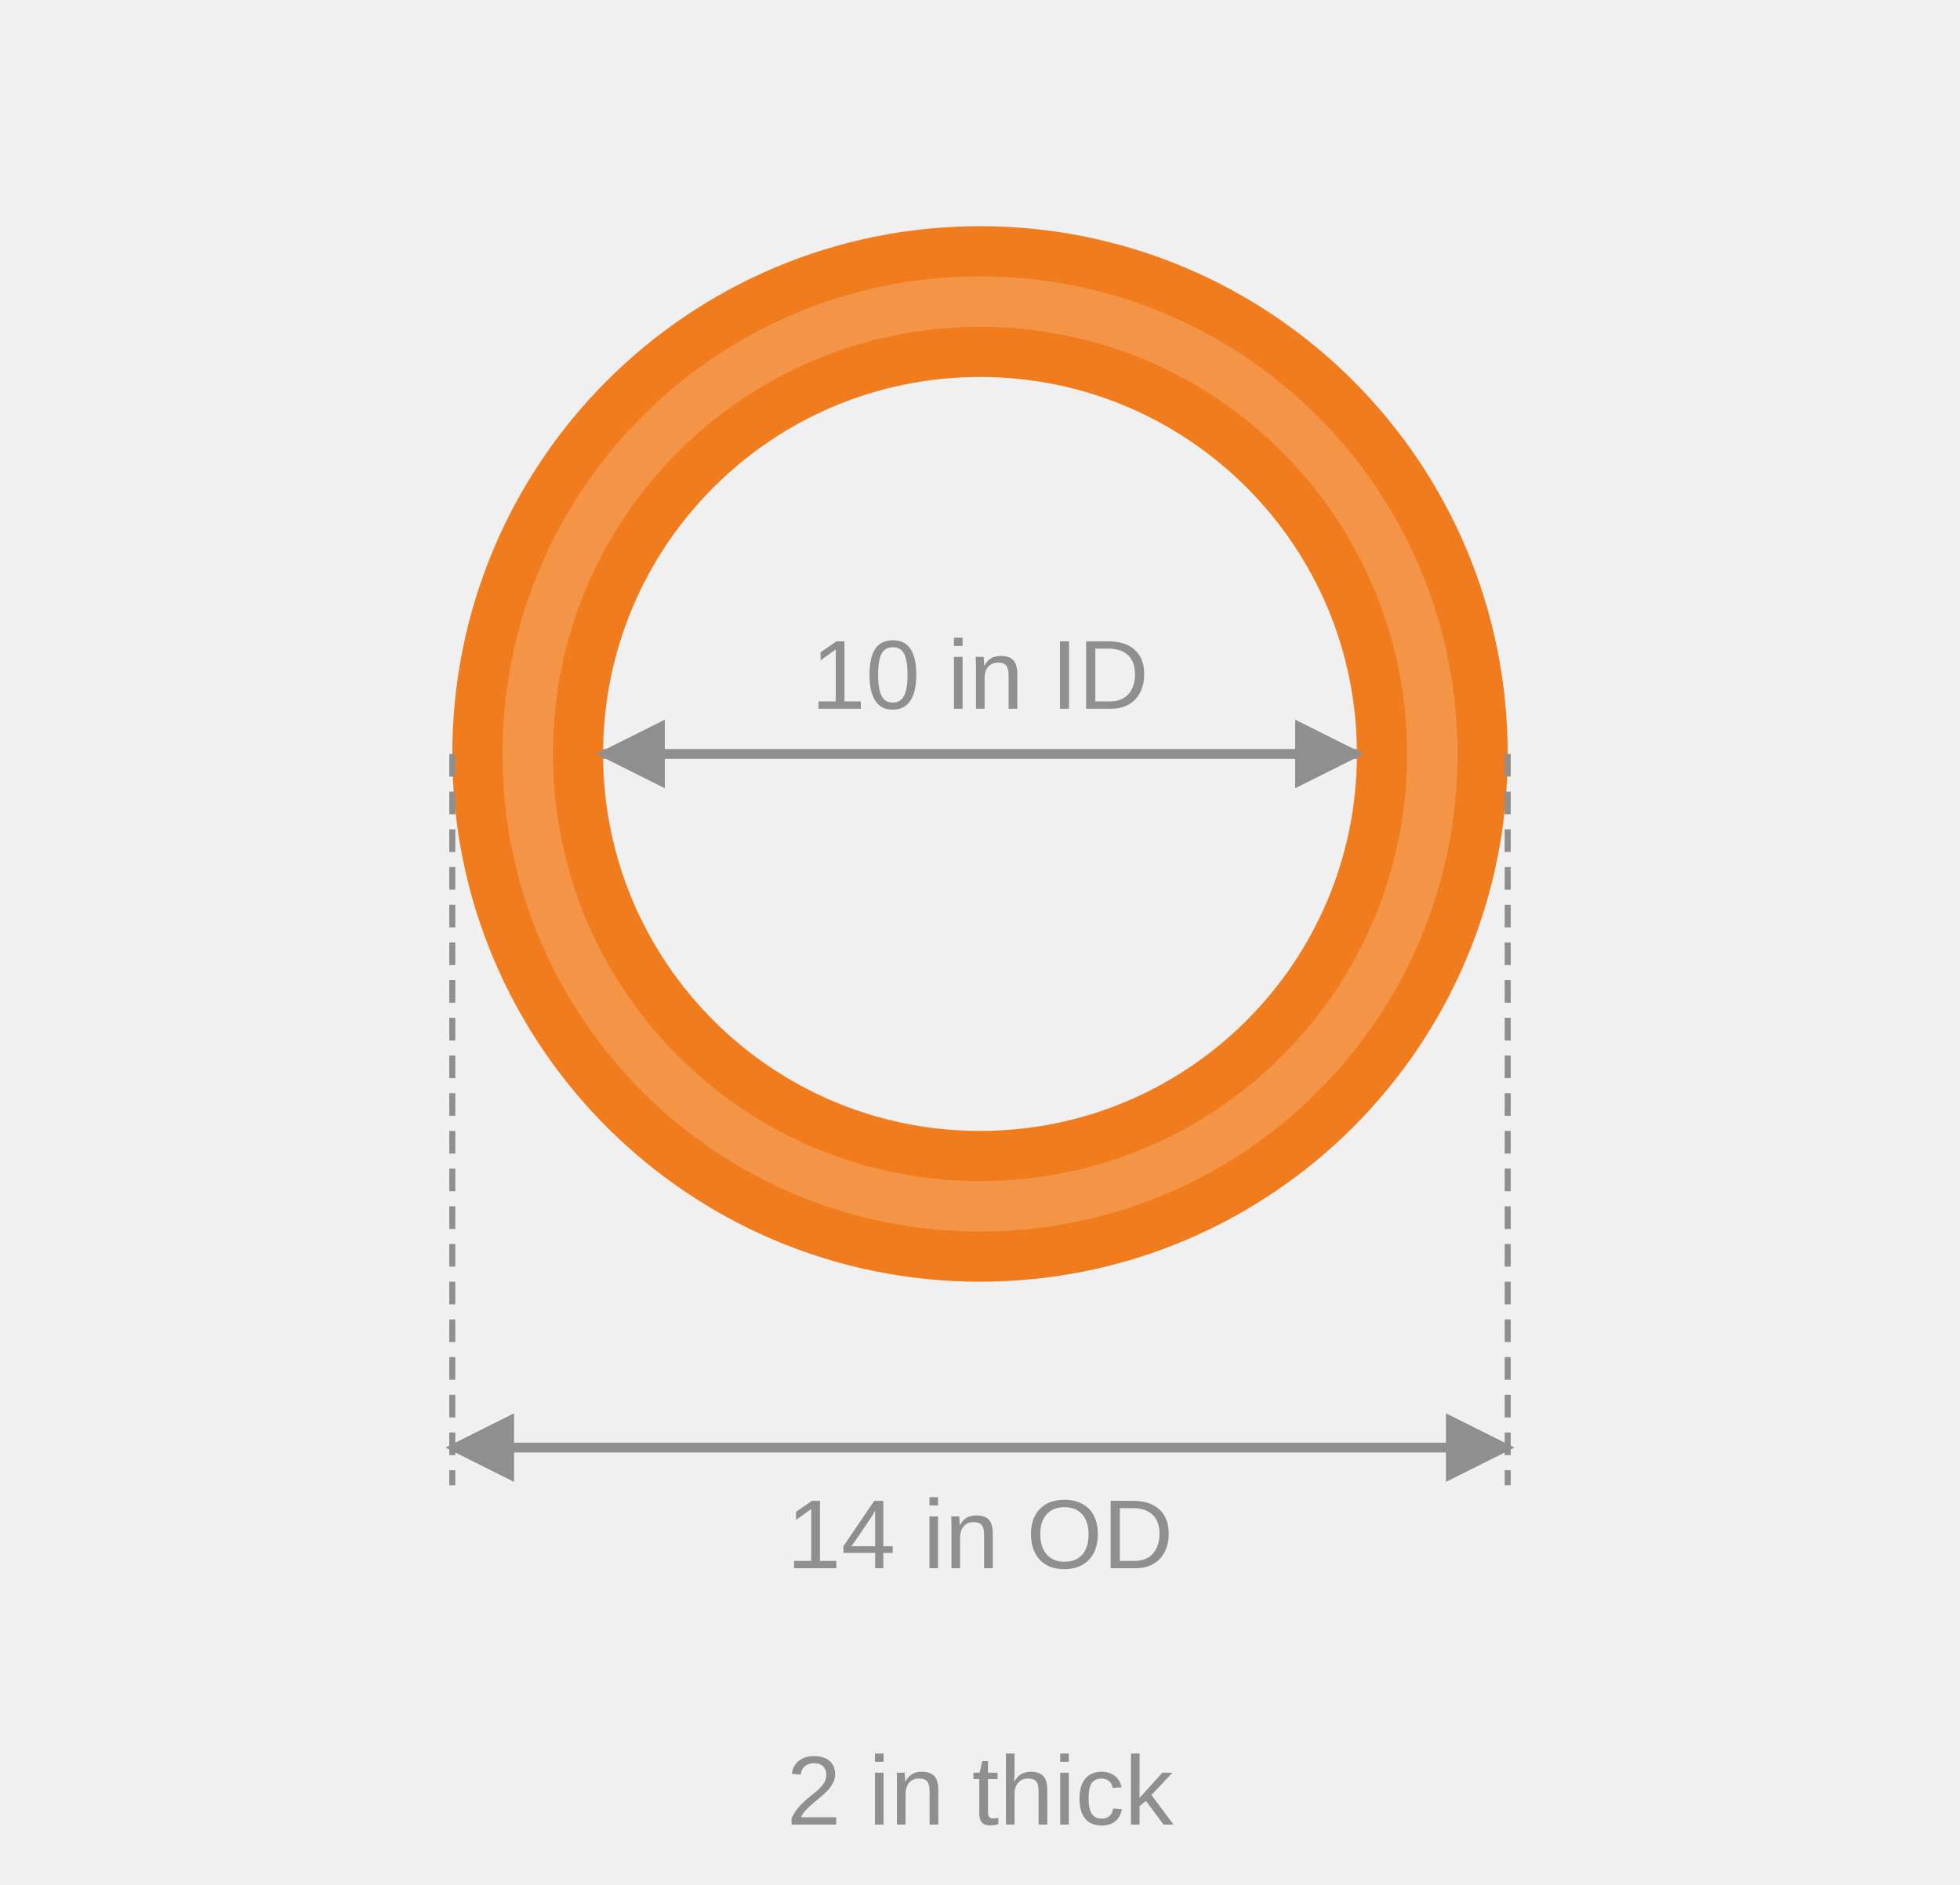
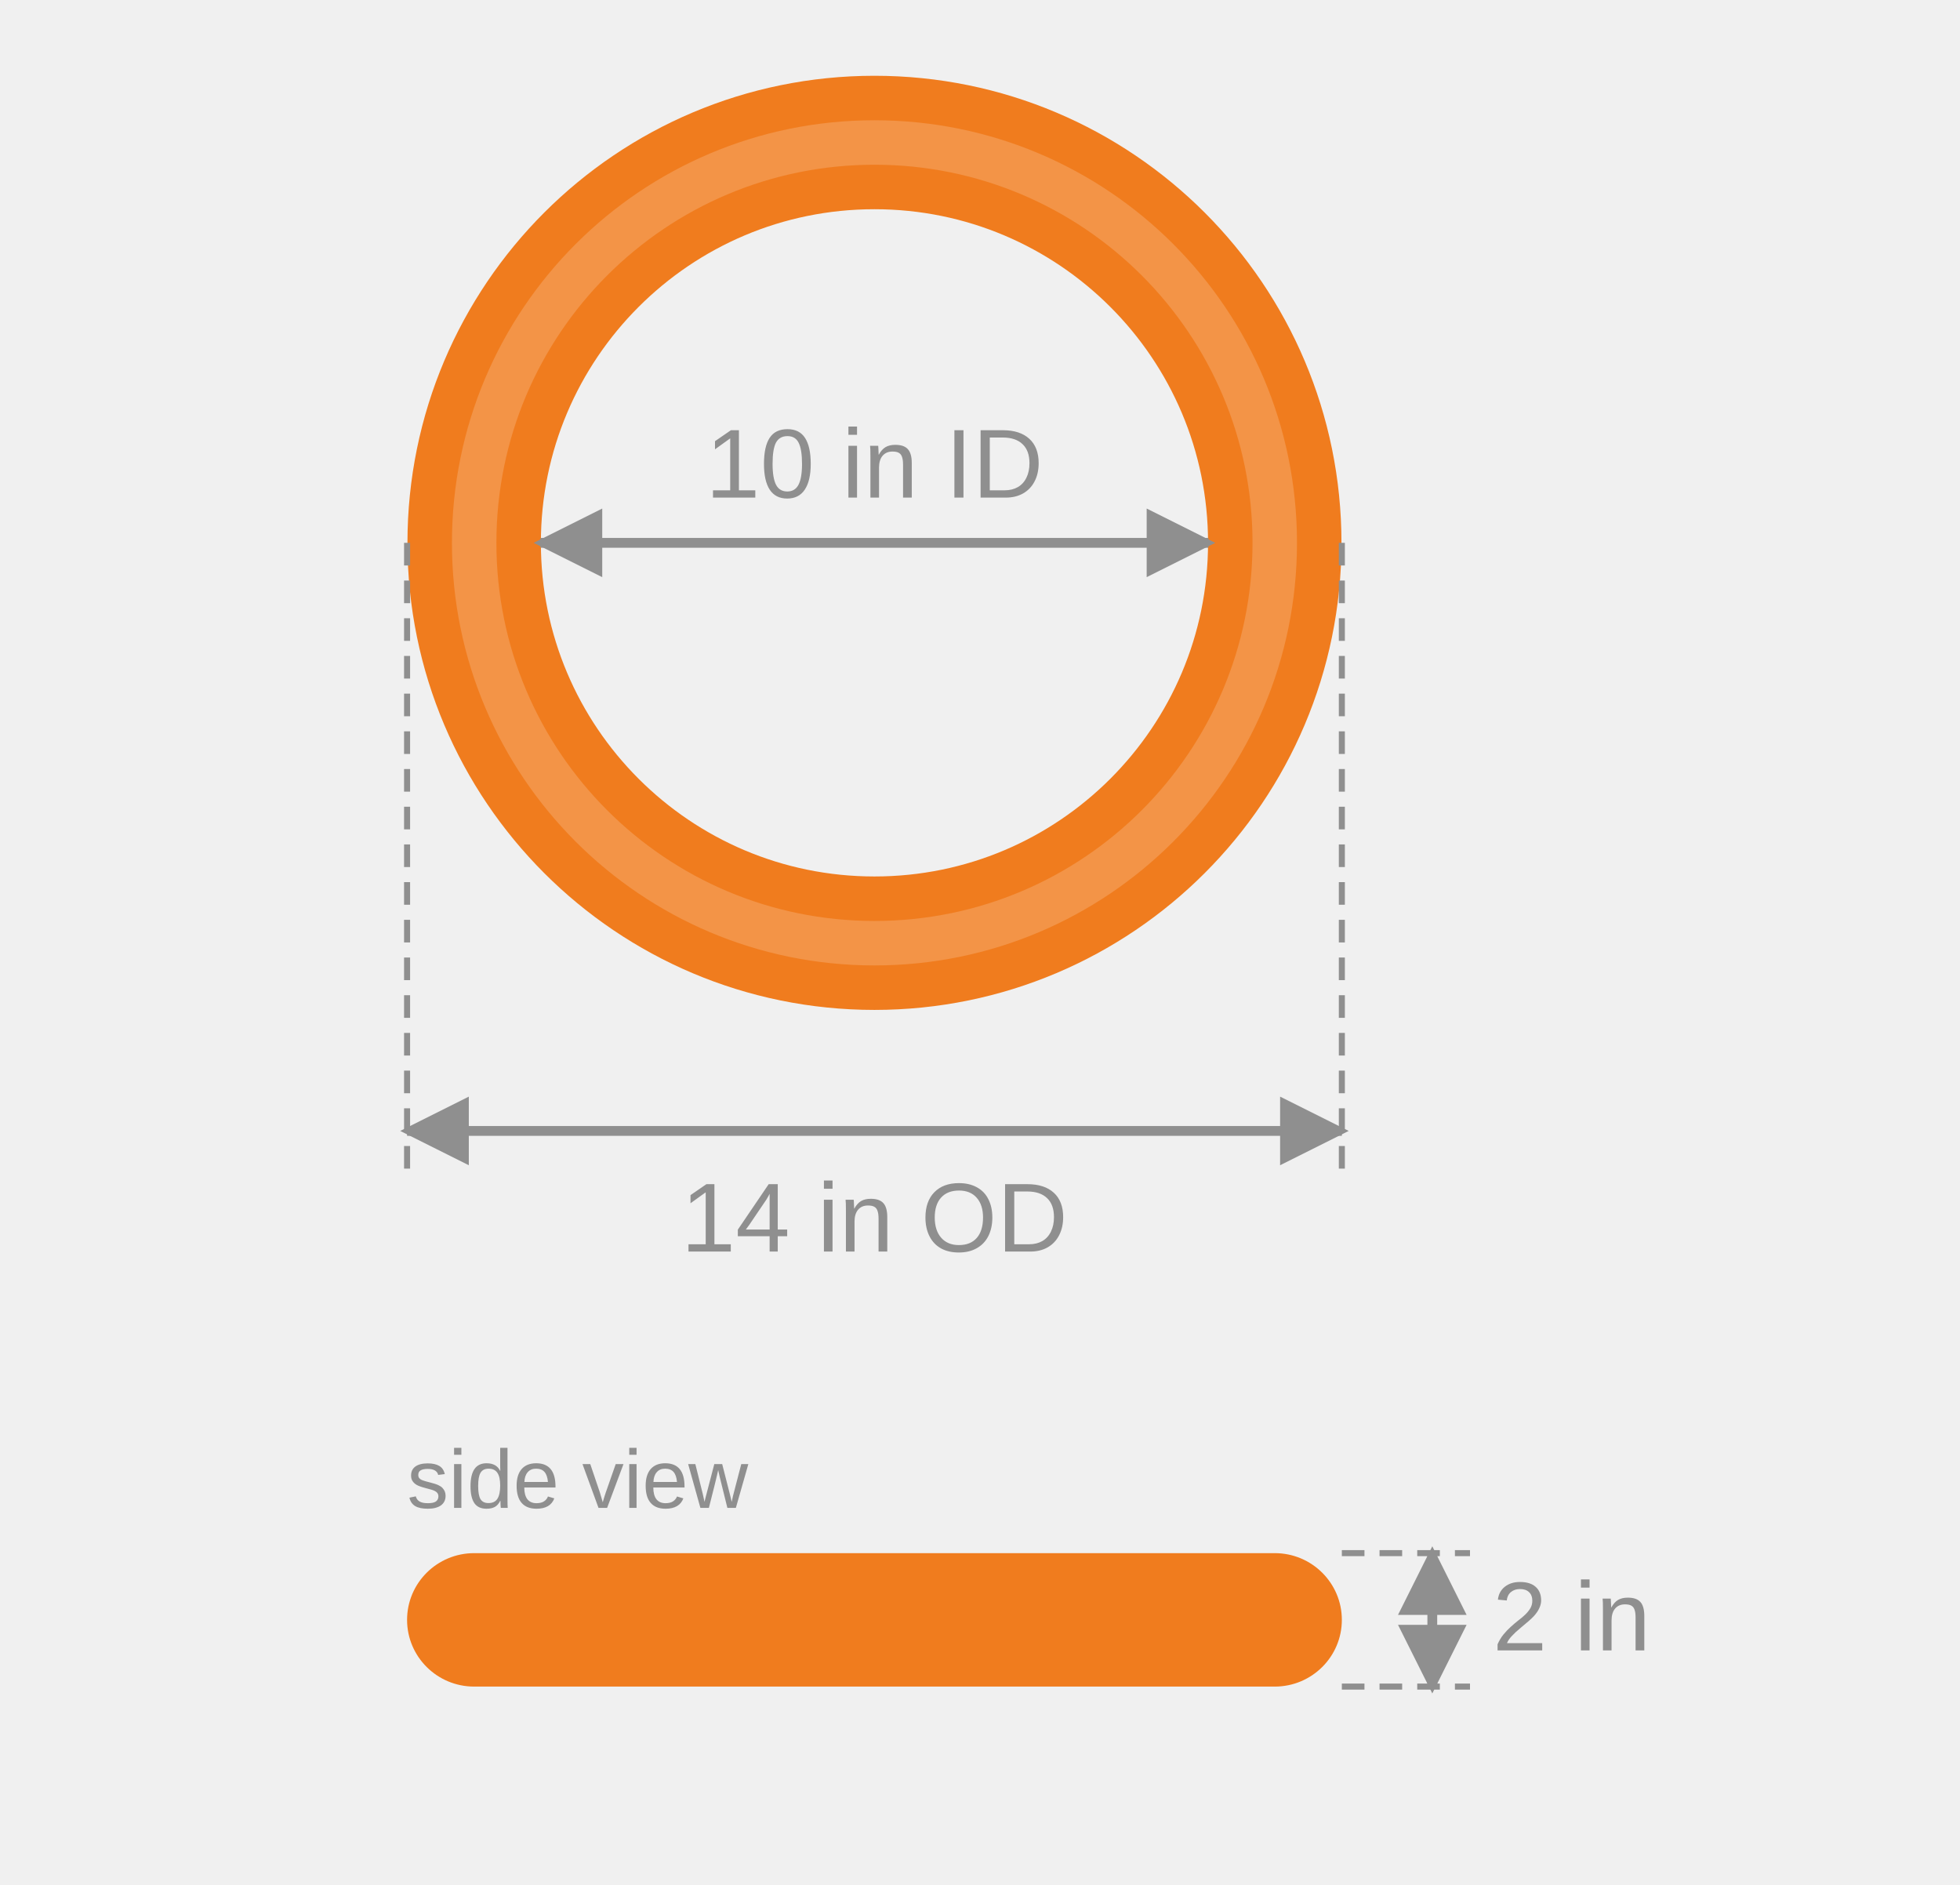
<svg xmlns="http://www.w3.org/2000/svg" viewBox="0 0 260 250" width="260" height="250" font-family="Arial, Helvetica, sans-serif">
  <defs>
    <marker id="a" viewBox="0 0 10 10" refX="9" refY="5" markerWidth="7" markerHeight="7" orient="auto-start-reverse">
      <path d="M0 0L10 5L0 10z" fill="#8f8f8f" />
    </marker>
    <radialGradient id="sh" cx="35%" cy="30%" r="75%">
      <stop offset="0" stop-color="#fff" stop-opacity=".55" />
      <stop offset=".5" stop-color="#fff" stop-opacity="0" />
      <stop offset="1" stop-color="#000" stop-opacity=".35" />
    </radialGradient>
  </defs>
-   <circle cx="130.0" cy="100.0" r="60.0" fill="none" stroke="#f07c1e" stroke-width="20.0" />
-   <circle cx="130.0" cy="100.0" r="60.0" fill="none" stroke="#fff" stroke-opacity=".18" stroke-width="6.7" />
-   <line x1="60.0" y1="100.0" x2="60.0" y2="197.0" stroke="#8f8f8f" stroke-width=".8" stroke-dasharray="3 2" />
-   <line x1="200.0" y1="100.0" x2="200.0" y2="197.0" stroke="#8f8f8f" stroke-width=".8" stroke-dasharray="3 2" />
-   <line x1="60.0" y1="192.0" x2="200.0" y2="192.0" stroke="#8f8f8f" stroke-width="1.3" marker-start="url(#a)" marker-end="url(#a)" />
-   <text x="130.0" y="208.0" fill="#8f8f8f" font-size="13" text-anchor="middle">14 in OD</text>
-   <line x1="80.0" y1="100.0" x2="180.0" y2="100.0" stroke="#8f8f8f" stroke-width="1.3" marker-start="url(#a)" marker-end="url(#a)" />
-   <text x="130.0" y="94.0" fill="#8f8f8f" font-size="13" text-anchor="middle">10 in ID</text>
-   <text x="130.0" y="242.0" fill="#8f8f8f" font-size="13" text-anchor="middle">2 in thick</text>
+   <circle cx="116.0" cy="72.0" r="53.1" fill="none" stroke="#f07c1e" stroke-width="17.7" />
+   <circle cx="116.0" cy="72.0" r="53.1" fill="none" stroke="#fff" stroke-opacity=".18" stroke-width="5.9" />
+   <line x1="54.0" y1="72.0" x2="54.0" y2="155.0" stroke="#8f8f8f" stroke-width=".8" stroke-dasharray="3 2" />
+   <line x1="178.0" y1="72.0" x2="178.0" y2="155.0" stroke="#8f8f8f" stroke-width=".8" stroke-dasharray="3 2" />
+   <line x1="54.0" y1="150.0" x2="178.0" y2="150.0" stroke="#8f8f8f" stroke-width="1.3" marker-start="url(#a)" marker-end="url(#a)" />
+   <text x="116.0" y="166.0" fill="#8f8f8f" font-size="13" text-anchor="middle">14 in OD</text>
+   <line x1="71.7" y1="72.0" x2="160.3" y2="72.0" stroke="#8f8f8f" stroke-width="1.3" marker-start="url(#a)" marker-end="url(#a)" />
+   <text x="116.0" y="66.0" fill="#8f8f8f" font-size="13" text-anchor="middle">10 in ID</text>
+   <rect x="54.0" y="206.0" width="124.0" height="17.7" rx="8.9" fill="#f07c1e" />
+   <line x1="178.0" y1="206.0" x2="195.0" y2="206.0" stroke="#8f8f8f" stroke-width=".8" stroke-dasharray="3 2" />
+   <line x1="178.0" y1="223.7" x2="195.0" y2="223.7" stroke="#8f8f8f" stroke-width=".8" stroke-dasharray="3 2" />
+   <line x1="190.0" y1="206.0" x2="190.0" y2="223.7" stroke="#8f8f8f" stroke-width="1.3" marker-start="url(#a)" marker-end="url(#a)" />
+   <text x="198.0" y="218.9" fill="#8f8f8f" font-size="13" text-anchor="start" />
+   <text x="198.0" y="218.9" fill="#8f8f8f" font-size="13" text-anchor="start">2 in</text>
+   <text x="54.0" y="200.0" fill="#8f8f8f" font-size="11" text-anchor="start">side view</text>
</svg>
